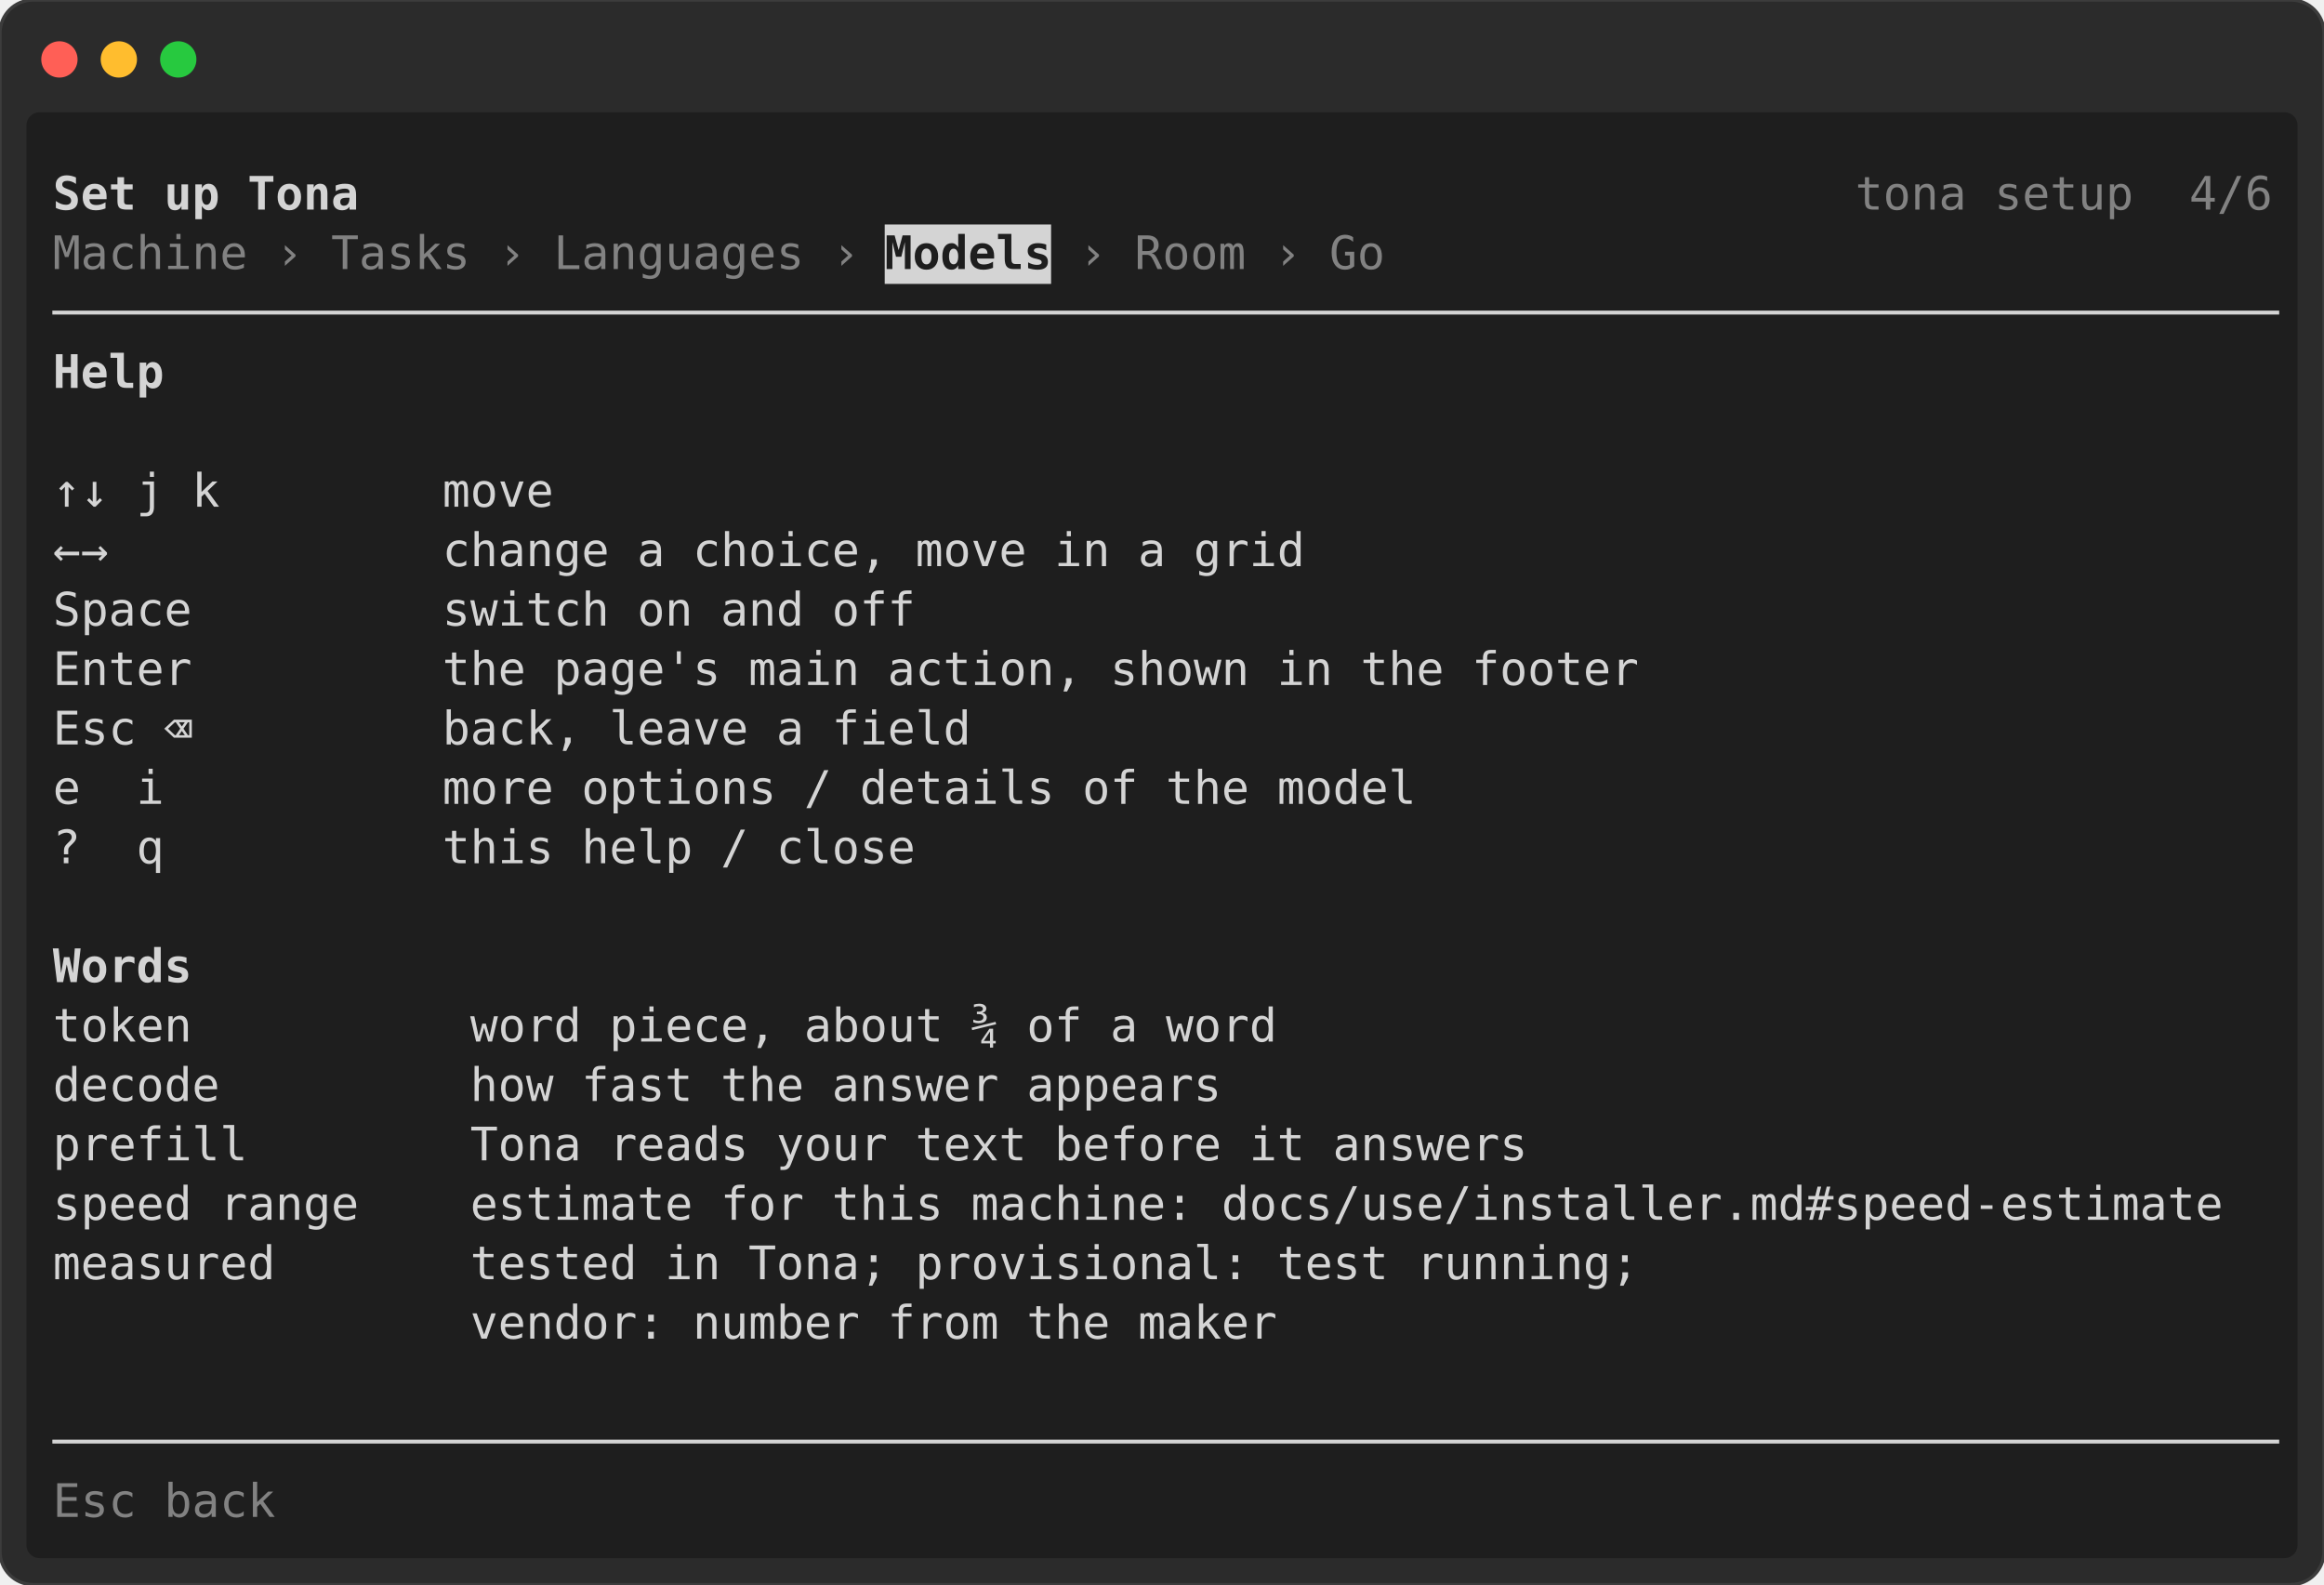
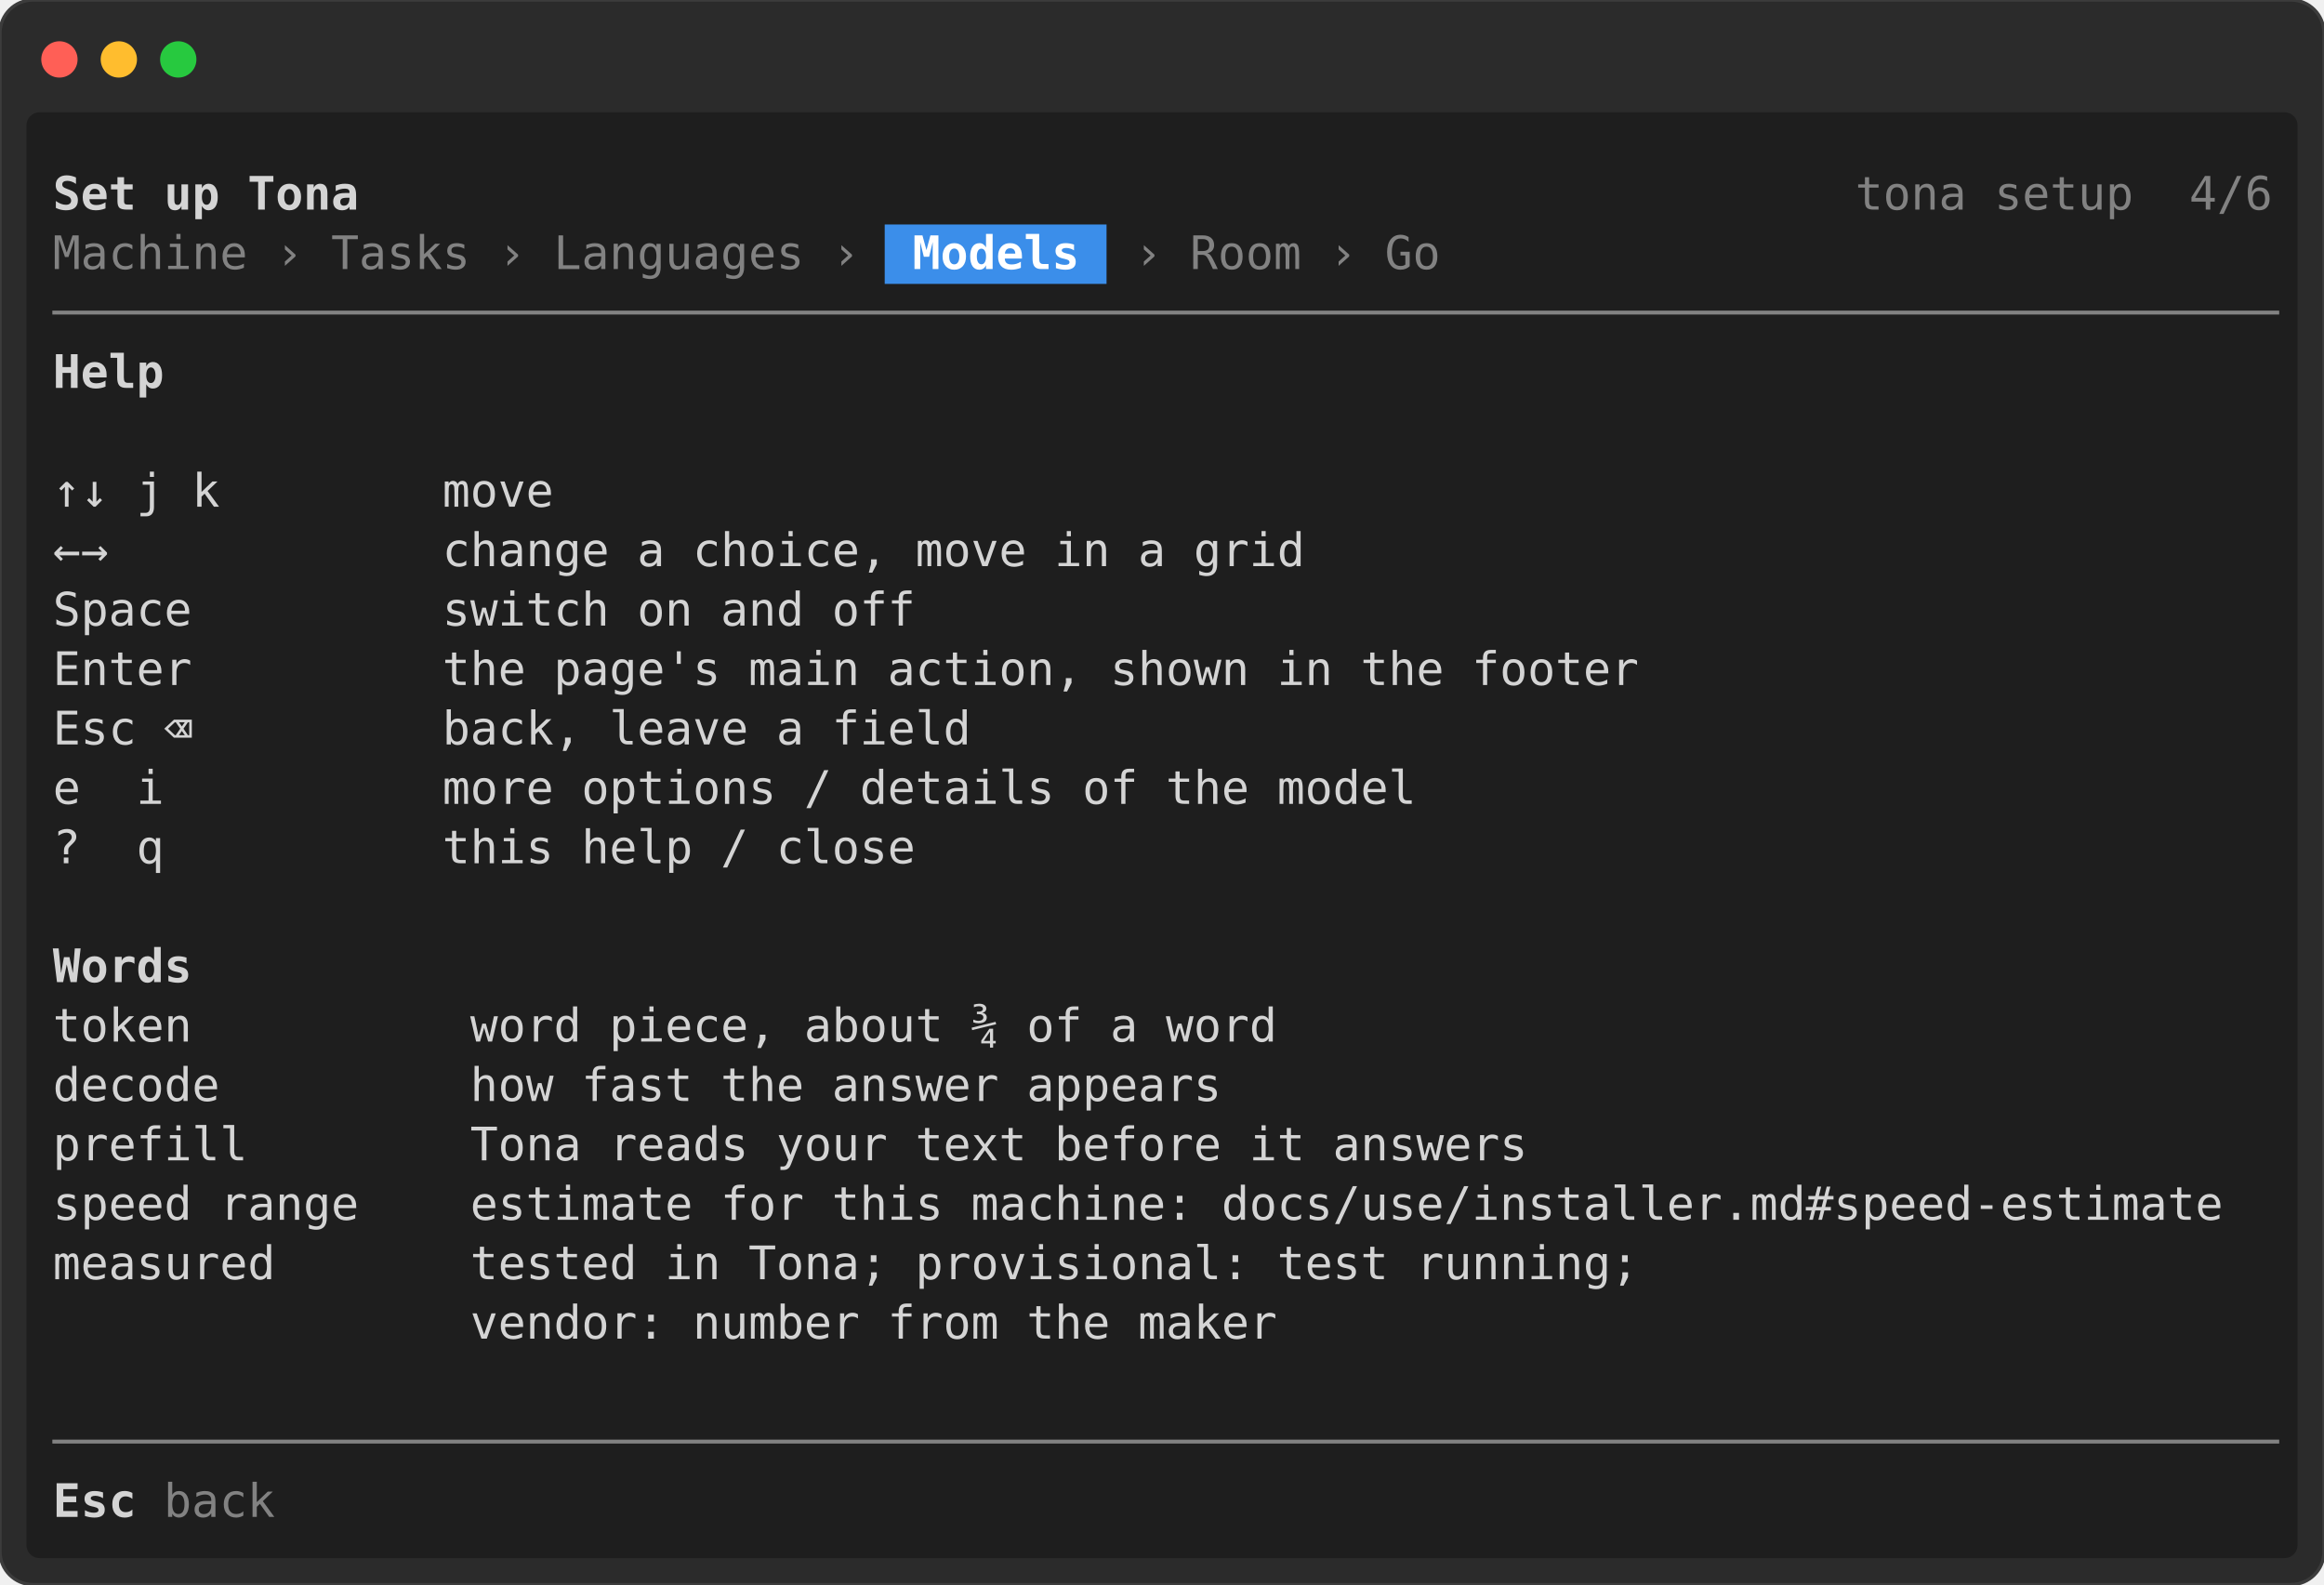
<svg xmlns="http://www.w3.org/2000/svg" width="704" height="480" viewBox="0 0 704 480" role="img" aria-label="terminal">
  <rect width="704" height="480" rx="10" fill="#2b2b2b" stroke="#3c3c3c" />
  <rect x="8.0" y="34" width="688" height="438" rx="4" fill="#1e1e1e" />
  <circle cx="18" cy="18.0" r="5.5" fill="#ff5f56" />
  <circle cx="36" cy="18.0" r="5.5" fill="#ffbd2e" />
  <circle cx="54" cy="18.0" r="5.5" fill="#27c93f" />
-   <rect x="268.0" y="68.0" width="50.4" height="18" fill="#d4d4d4" />
+   <rect x="268.0" y="68.0" width="67.2" height="18" fill="#3b8eea" />
  <g font-family="'JetBrains Mono','Cascadia Mono','DejaVu Sans Mono','Menlo','Consolas','Liberation Mono',monospace" font-size="14" xml:space="preserve">
    <text x="16.0" y="63.5" textLength="546.0" fill="#d4d4d4" font-weight="bold">Set up Tona                                                      </text>
    <text x="562.0" y="63.5" textLength="126.0" fill="#828282">tona setup  4/6</text>
    <text x="16.0" y="81.5" textLength="252.0" fill="#828282">Machine › Tasks › Languages › </text>
-     <text x="268.0" y="81.5" textLength="50.4" fill="#1e1e1e" font-weight="bold">Models</text>
-     <text x="318.4" y="81.5" textLength="100.8" fill="#828282"> › Room › Go</text>
-     <text x="16.0" y="99.5" textLength="672.0" fill="#d4d4d4">────────────────────────────────────────────────────────────────────────────────</text>
+     <text x="268.0" y="81.5" textLength="67.2" fill="#ffffff" font-weight="bold"> Models </text>
+     <text x="335.2" y="81.5" textLength="100.8" fill="#828282"> › Room › Go</text>
+     <text x="16.0" y="99.5" textLength="672.0" fill="#828282">────────────────────────────────────────────────────────────────────────────────</text>
    <text x="16.0" y="117.5" textLength="672.0" fill="#d4d4d4" font-weight="bold">Help                                                                            </text>
    <text x="16.0" y="153.5" textLength="672.0" fill="#d4d4d4">↑↓ j k        move                                                              </text>
    <text x="16.0" y="171.5" textLength="672.0" fill="#d4d4d4">←→            change a choice, move in a grid                                   </text>
    <text x="16.0" y="189.5" textLength="672.0" fill="#d4d4d4">Space         switch on and off                                                 </text>
    <text x="16.0" y="207.5" textLength="672.0" fill="#d4d4d4">Enter         the page's main action, shown in the footer                       </text>
    <text x="16.0" y="225.5" textLength="672.0" fill="#d4d4d4">Esc ⌫         back, leave a field                                               </text>
    <text x="16.0" y="243.5" textLength="672.0" fill="#d4d4d4">e  i          more options / details of the model                               </text>
    <text x="16.0" y="261.5" textLength="672.0" fill="#d4d4d4">?  q          this help / close                                                 </text>
    <text x="16.0" y="297.5" textLength="672.0" fill="#d4d4d4" font-weight="bold">Words                                                                           </text>
    <text x="16.0" y="315.5" textLength="672.0" fill="#d4d4d4">token          word piece, about ¾ of a word                                    </text>
    <text x="16.0" y="333.5" textLength="672.0" fill="#d4d4d4">decode         how fast the answer appears                                      </text>
    <text x="16.0" y="351.5" textLength="672.0" fill="#d4d4d4">prefill        Tona reads your text before it answers                           </text>
    <text x="16.0" y="369.5" textLength="672.0" fill="#d4d4d4">speed range    estimate for this machine: docs/use/installer.md#speed-estimate  </text>
    <text x="16.0" y="387.5" textLength="672.0" fill="#d4d4d4">measured       tested in Tona; provisional: test running;                       </text>
    <text x="16.0" y="405.5" textLength="672.0" fill="#d4d4d4">               vendor: number from the maker                                    </text>
-     <text x="16.0" y="441.5" textLength="672.0" fill="#d4d4d4">────────────────────────────────────────────────────────────────────────────────</text>
-     <text x="16.0" y="459.5" textLength="672.0" fill="#828282">Esc back                                                                        </text>
+     <text x="16.0" y="441.5" textLength="672.0" fill="#828282">────────────────────────────────────────────────────────────────────────────────</text>
+     <text x="16.0" y="459.5" textLength="25.2" fill="#d4d4d4" font-weight="bold">Esc</text>
+     <text x="49.6" y="459.5" textLength="33.6" fill="#828282">back</text>
  </g>
</svg>
